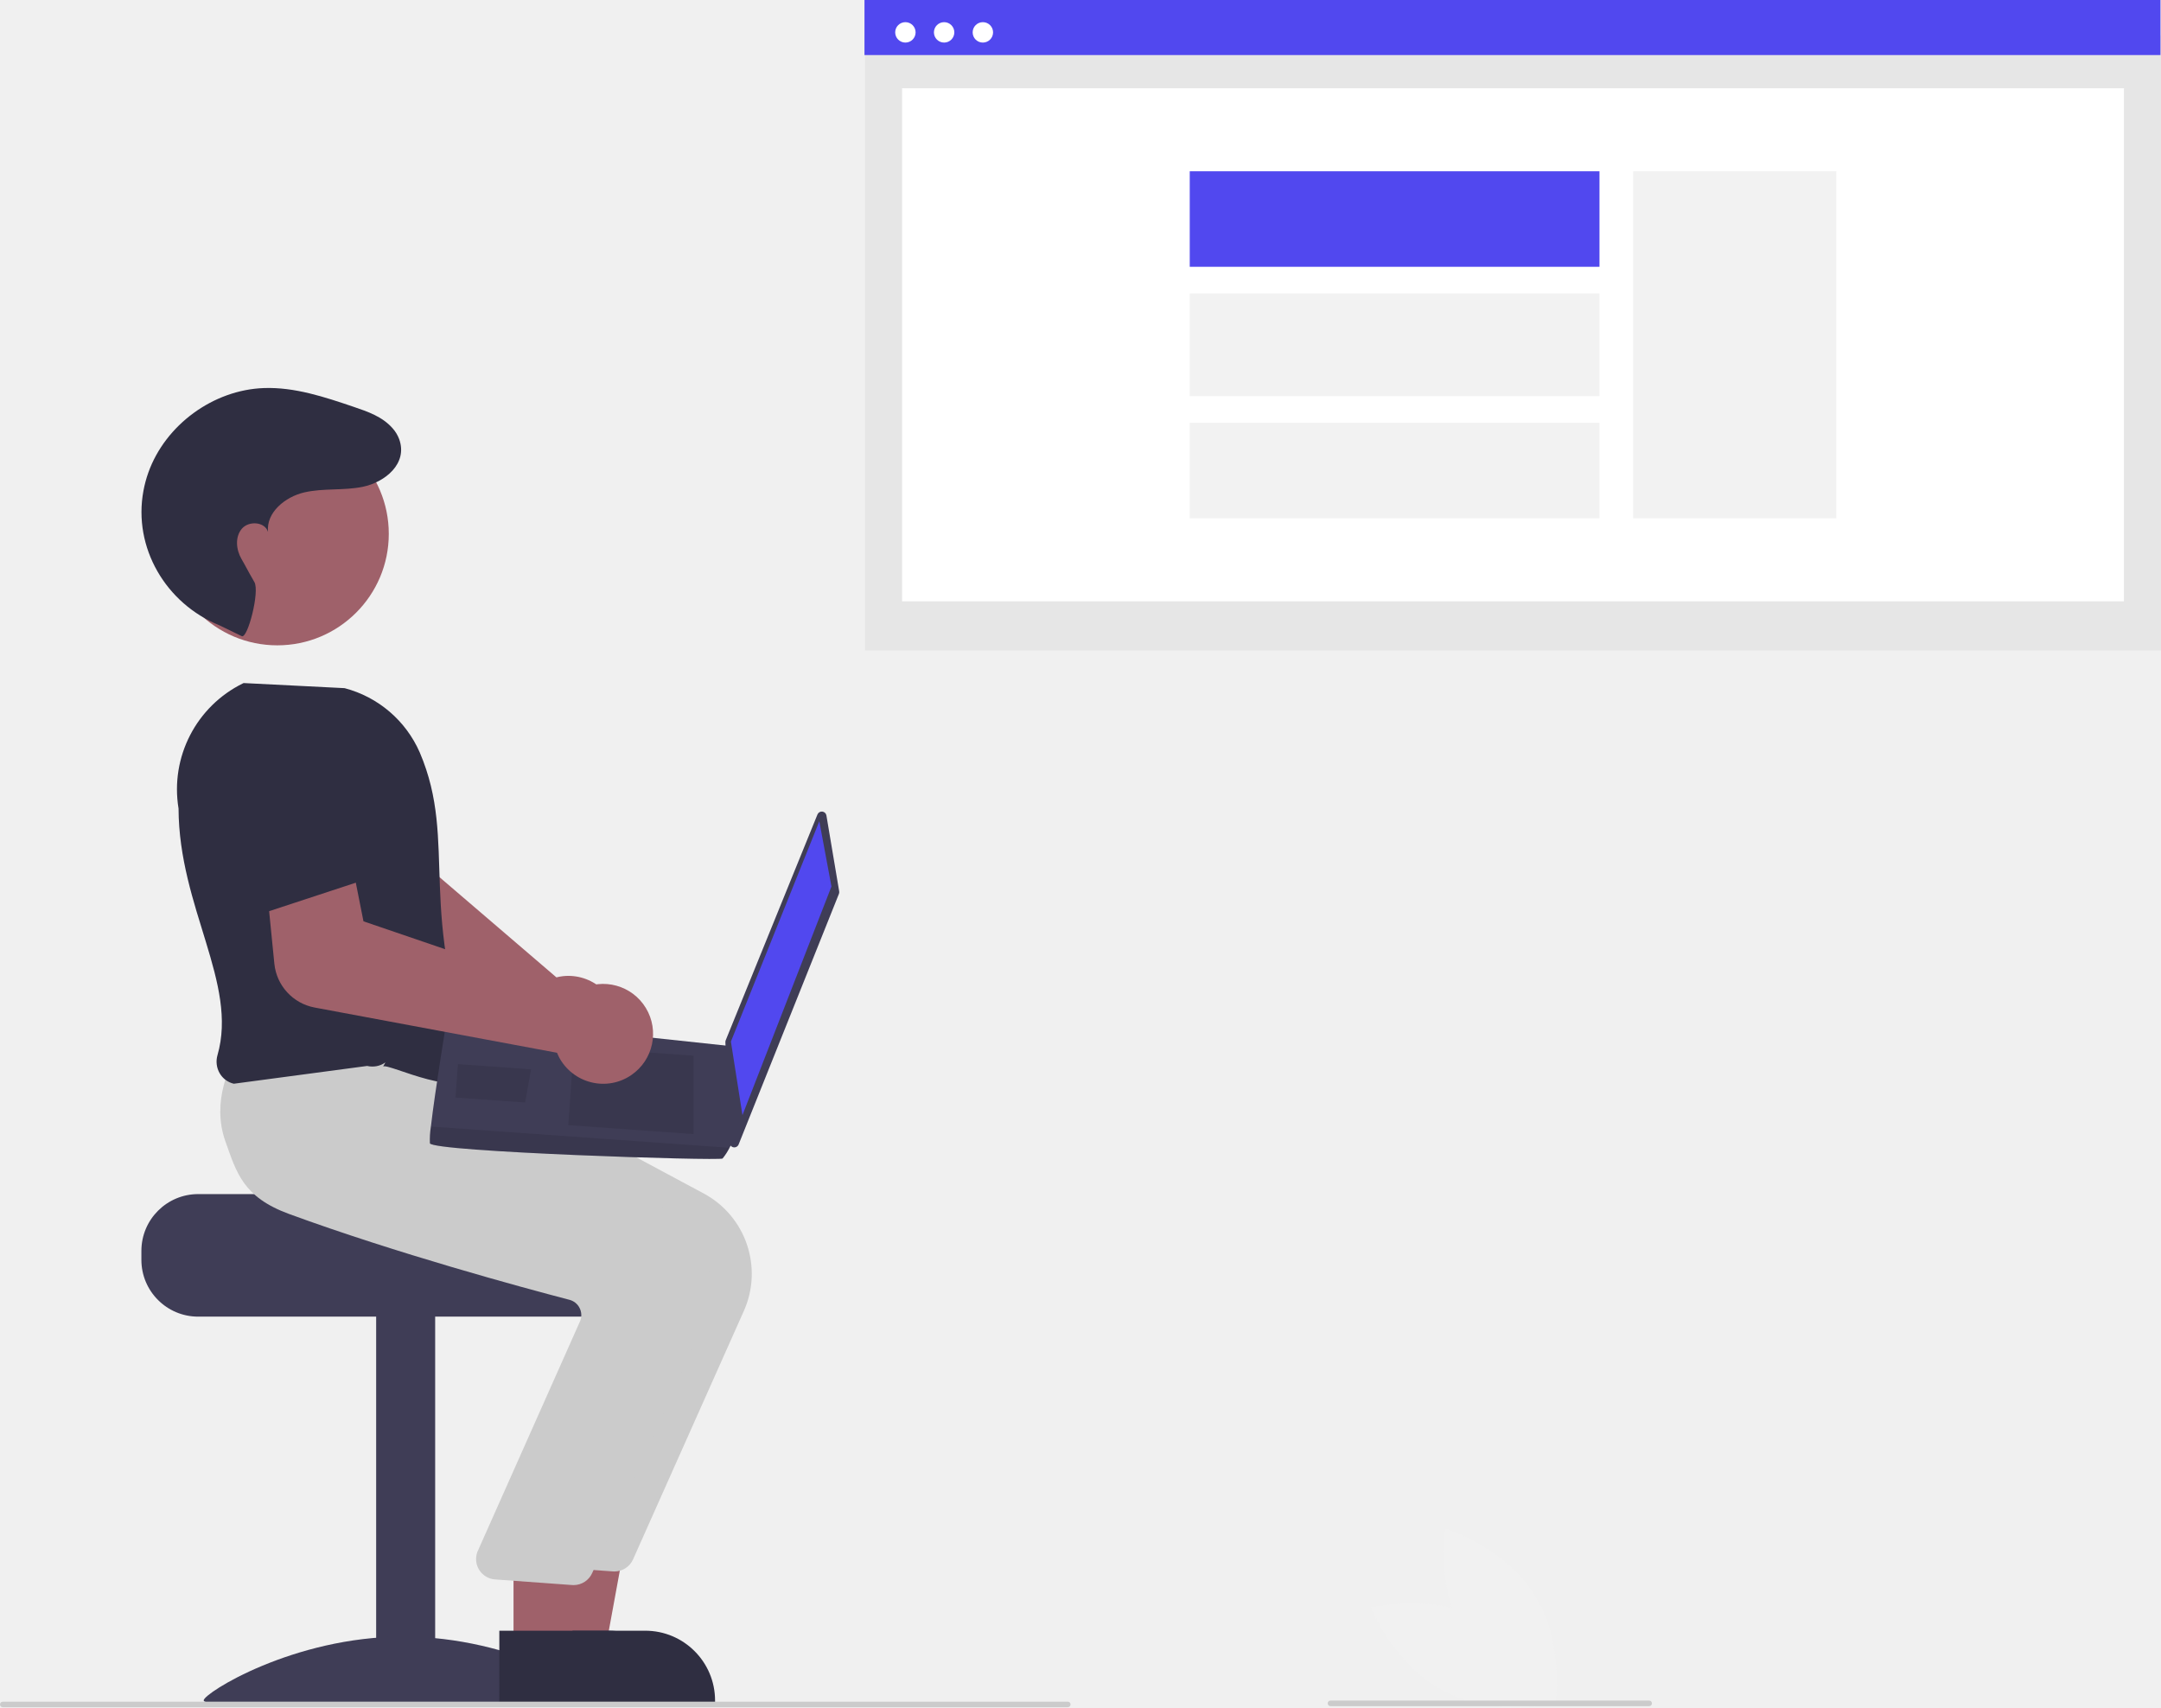
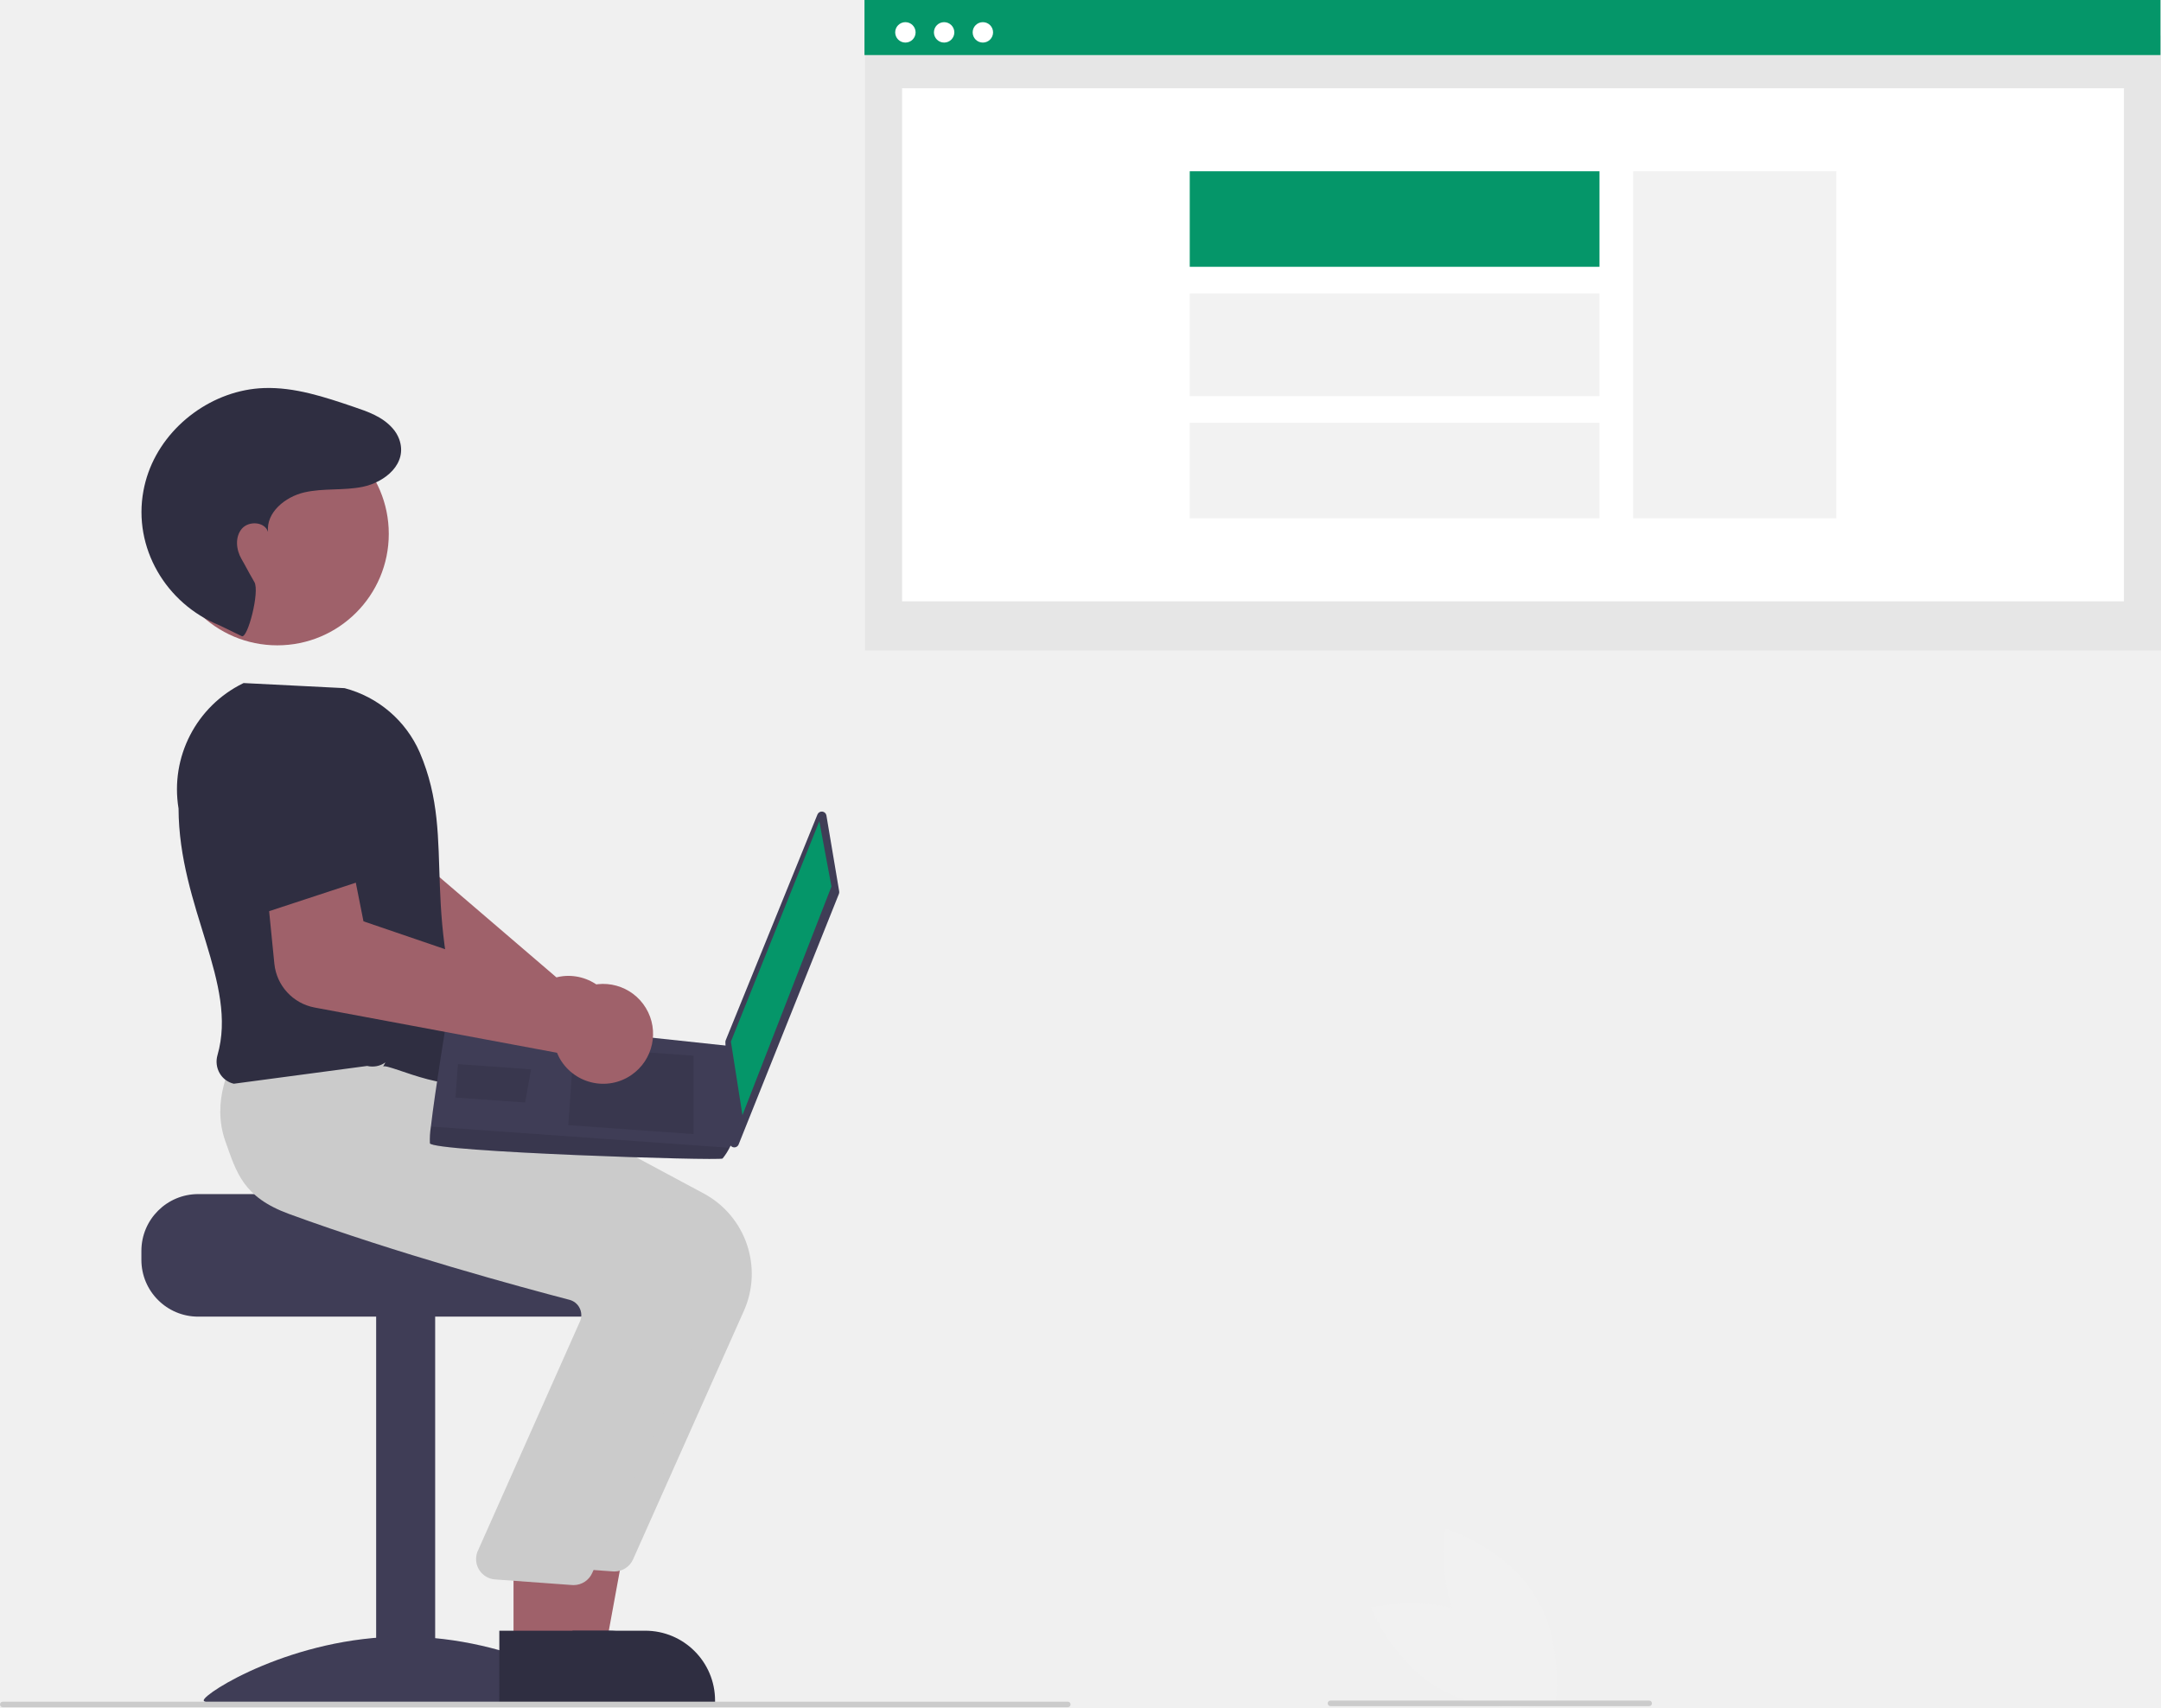
<svg xmlns="http://www.w3.org/2000/svg" id="b4e9d833-dfac-4889-b0f2-073e524f4cae" data-name="Layer 1" width="773.114" height="610.804" viewBox="0 0 773.114 610.804">
  <rect id="e81a7c33-c795-457d-8abc-c4a3c260cd56" data-name="Rectangle 62" x="309.473" y="12.711" width="463.641" height="220.006" fill="#e6e6e6" />
  <rect id="be98c830-918a-42d1-b1b0-0085d5874e90" data-name="Rectangle 75" x="322.731" y="31.577" width="437.126" height="183.558" fill="#fff" />
-   <rect id="ea07d9fd-7a34-4098-acd7-056fd1871281" data-name="Rectangle 80" x="309.276" width="463.641" height="19.697" fill="#5148ef" />
+   <rect id="ea07d9fd-7a34-4098-acd7-056fd1871281" data-name="Rectangle 80" x="309.276" width="463.641" height="19.697" fill="#059669" />
  <circle id="b9ed5a45-8896-4ed9-86b4-15f853c9a185" data-name="Ellipse 90" cx="323.913" cy="11.582" r="3.651" fill="#fff" />
  <circle id="a9233a38-f8ba-48e0-88f3-496fd4836d40" data-name="Ellipse 91" cx="337.77" cy="11.582" r="3.651" fill="#fff" />
  <circle id="aa82180f-a6a9-4f5f-82fc-e73106f4ad92" data-name="Ellipse 92" cx="351.627" cy="11.582" r="3.651" fill="#fff" />
  <rect x="584.272" y="61.279" width="72.676" height="124.155" fill="#f2f2f2" />
-   <rect x="425.64" y="61.277" width="146.59" height="34.175" fill="#5148ef" />
+   <rect x="425.64" y="61.277" width="146.59" height="34.175" fill="#059669" />
  <rect x="425.64" y="104.969" width="146.59" height="36.771" fill="#f2f2f2" />
  <rect x="425.64" y="151.257" width="146.59" height="34.175" fill="#f2f2f2" />
  <path d="M434.646,511.7a17.867,17.867,0,0,0-19.79-17.862,17.202,17.202,0,0,0-2.348.433l-60.464-51.827,3.613-19.475-29.802-9.658-8.985,31.211a18.103,18.103,0,0,0,7.68,20.204l74.381,47.045a17.068,17.068,0,0,0,.091,1.752,17.867,17.867,0,0,0,21.691,15.502,17.382,17.382,0,0,0,2.105-.608A17.92,17.92,0,0,0,434.646,511.7Z" transform="translate(-213.4429 -144.5982)" fill="#9f616a" />
  <path d="M284.325,571.807h77.958c0,2.241,80.345,4.059,80.345,4.059a20.884,20.884,0,0,1,3.426,3.248,20.152,20.152,0,0,1,4.71,12.99v3.248A20.305,20.305,0,0,1,430.466,615.65H284.325a20.315,20.315,0,0,1-20.297-20.297v-3.248A20.326,20.326,0,0,1,284.325,571.807Z" transform="translate(-213.4429 -144.5982)" fill="#3f3d56" />
  <rect x="134.573" y="470.245" width="21.109" height="136.399" fill="#3f3d56" />
  <path d="M429.206,752.939c0,2.554-31.988.988-71.447.988s-71.447,1.566-71.447-.988,31.988-22.806,71.447-22.806S429.206,750.385,429.206,752.939Z" transform="translate(-213.4429 -144.5982)" fill="#3f3d56" />
  <polygon points="196.707 589.916 216.613 589.914 226.084 538.282 196.703 538.284 196.707 589.916" fill="#9f616a" />
  <path d="M405.072,753.811l64.189-.002v-.812a24.984,24.984,0,0,0-24.983-24.984h-.003l-39.205.002Z" transform="translate(-213.4429 -144.5982)" fill="#2f2e41" />
  <path d="M439.924,702.496l39.687-88.996a32.616,32.616,0,0,0-14.32-41.868l-86.083-46.161-39.282-3.341-36.234-3.294-.261.442c-.334.565-8.125,14.021-2.859,28.776,3.995,11.192,14.385,19.934,30.883,25.984,38.507,14.119,82.991,26.187,100.328,30.719a5.604,5.604,0,0,1,3.591,2.857,5.681,5.681,0,0,1,.319,4.545L398.822,694.997a7.307,7.307,0,0,0,6.186,9.79l27.55,2.006q.351.033.699.033A7.302,7.302,0,0,0,439.924,702.496Z" transform="translate(-213.4429 -144.5982)" fill="#cbcbcb" />
  <polygon points="183.716 589.916 203.622 589.914 213.094 538.282 183.713 538.284 183.716 589.916" fill="#9f616a" />
  <path d="M392.082,753.811l64.189-.002v-.812a24.984,24.984,0,0,0-24.983-24.984h-.003l-39.205.002Z" transform="translate(-213.4429 -144.5982)" fill="#2f2e41" />
  <path d="M425.31,707.367l39.687-88.996a32.616,32.616,0,0,0-14.32-41.868l-86.083-46.161-39.282-3.341-28.381-2.462.004-.389c-.334.565-8.125,14.021-2.859,28.776,3.995,11.192,6.266,19.934,22.764,25.984,38.507,14.119,82.991,26.187,100.328,30.719a5.604,5.604,0,0,1,3.591,2.857,5.681,5.681,0,0,1,.319,4.545L384.208,699.868a7.307,7.307,0,0,0,6.186,9.79l27.55,2.006q.351.033.699.033A7.302,7.302,0,0,0,425.31,707.367Z" transform="translate(-213.4429 -144.5982)" fill="#cbcbcb" />
  <path d="M350.517,526.163c1.903-1.346,29.228,12.99,34.1,1.624-22.733-56.833-7.068-81.374-20.993-113.965a40.581,40.581,0,0,0-26.901-23.025l-36.129-1.824-.187.09a42.227,42.227,0,0,0-23.089,44.798c.129,35.469,21.35,62.521,13.93,88.247a8.317,8.317,0,0,0,.786,6.468,7.931,7.931,0,0,0,5.059,3.749l47.705-6.364a8.061,8.061,0,0,0,6.522-1.262Z" transform="translate(-213.4429 -144.5982)" fill="#2f2e41" />
  <circle cx="99.209" cy="190.998" r="39.882" fill="#9f616a" />
  <path d="M299.948,372.203c2.119.927,6.458-15.958,4.515-19.335-2.891-5.022-2.72-4.986-4.639-8.309s-2.348-7.871.137-10.794,8.236-2.536,9.37,1.13c-.73-6.963,6.157-12.559,12.979-14.132s14.017-.596,20.877-1.996c7.961-1.624,16.243-8.297,13.067-17.051a12.33,12.33,0,0,0-2.405-3.952c-3.67-4.126-8.803-5.888-13.822-7.591-10.441-3.544-21.168-7.132-32.187-6.741-18.105.643-35.22,13.159-41.32,30.218a42.473,42.473,0,0,0-1.759,6.536c-3.782,20.337,8.028,40.397,27.209,48.141Z" transform="translate(-213.4429 -144.5982)" fill="#2f2e41" />
  <path d="M509.097,436.337l4.573,27.156a1.672,1.672,0,0,1-.096.899l-35.88,89.653a1.672,1.672,0,0,1-3.222-.551l-1.52-36.027a1.672,1.672,0,0,1,.121-.7l32.827-80.782a1.672,1.672,0,0,1,3.197.352Z" transform="translate(-213.4429 -144.5982)" fill="#3f3d56" />
-   <polygon points="293.114 293.823 297.46 317.153 265.619 398.964 261.485 372.647 293.114 293.823" fill="#5148ef" />
+   <polygon points="293.114 293.823 297.46 317.153 265.619 398.964 261.485 372.647 293.114 293.823" fill="#059669" />
  <path d="M367.247,553.628c.783,3.058,103.64,6.369,104.707,5.444a21.674,21.674,0,0,0,2.474-3.828c1.078-1.925,2.076-3.856,2.076-3.856l-1.69-32.529L373.492,508.031s-4.483,27.146-5.89,39.617A29.957,29.957,0,0,0,367.247,553.628Z" transform="translate(-213.4429 -144.5982)" fill="#3f3d56" />
  <polygon points="248.114 377.702 248.123 405.727 203.309 402.541 205.292 374.657 248.114 377.702" opacity="0.1" style="isolation:isolate" />
  <polygon points="189.717 382.557 189.988 382.523 187.872 394.437 162.975 392.667 163.825 380.716 189.717 382.557" opacity="0.1" style="isolation:isolate" />
  <path d="M367.247,553.628c.783,3.058,103.64,6.369,104.707,5.444a21.674,21.674,0,0,0,2.474-3.828l-106.826-7.596A29.957,29.957,0,0,0,367.247,553.628Z" transform="translate(-213.4429 -144.5982)" opacity="0.1" style="isolation:isolate" />
  <path d="M325.946,505.051l86.764,16.192a17.078,17.078,0,0,0,.734,1.593,17.906,17.906,0,0,0,11.491,8.973,17.72,17.72,0,0,0,14.399-2.609,17.864,17.864,0,0,0-18.475-30.512,17.168,17.168,0,0,0-2.02,1.272l-75.361-25.744-3.857-19.429L308.361,456.856l3.239,32.57A17.767,17.767,0,0,0,325.946,505.051Z" transform="translate(-213.4429 -144.5982)" fill="#9f616a" />
  <path d="M307.302,471.383l45.422-14.929-10.596-30.423a18.135,18.135,0,0,0-20.107-11.924h0a18.135,18.135,0,0,0-15.153,18.089Z" transform="translate(-213.4429 -144.5982)" fill="#2f2e41" />
  <path d="M595.443,755.402h-381a1,1,0,1,1,0-2h381a1,1,0,0,1,0,2Z" transform="translate(-213.4429 -144.5982)" fill="#cbcbcb" />
  <path d="M743.65,723.895c18.274,9.457,26.398,30.049,26.398,30.049s-21.503,5.258-39.777-4.199-26.398-30.049-26.398-30.049S725.376,714.438,743.65,723.895Z" transform="translate(-213.4429 -144.5982)" fill="#f1f1f1" />
  <path d="M737.806,730.708c10.905,17.449,32.086,23.881,32.086,23.881s3.501-21.858-7.403-39.306-32.086-23.881-32.086-23.881S726.901,713.259,737.806,730.708Z" transform="translate(-213.4429 -144.5982)" fill="#f1f1f1" />
  <path d="M803.443,755.005h-114a1,1,0,0,1,0-2h114a1,1,0,0,1,0,2Z" transform="translate(-213.4429 -144.5982)" fill="#cbcbcb" />
</svg>
